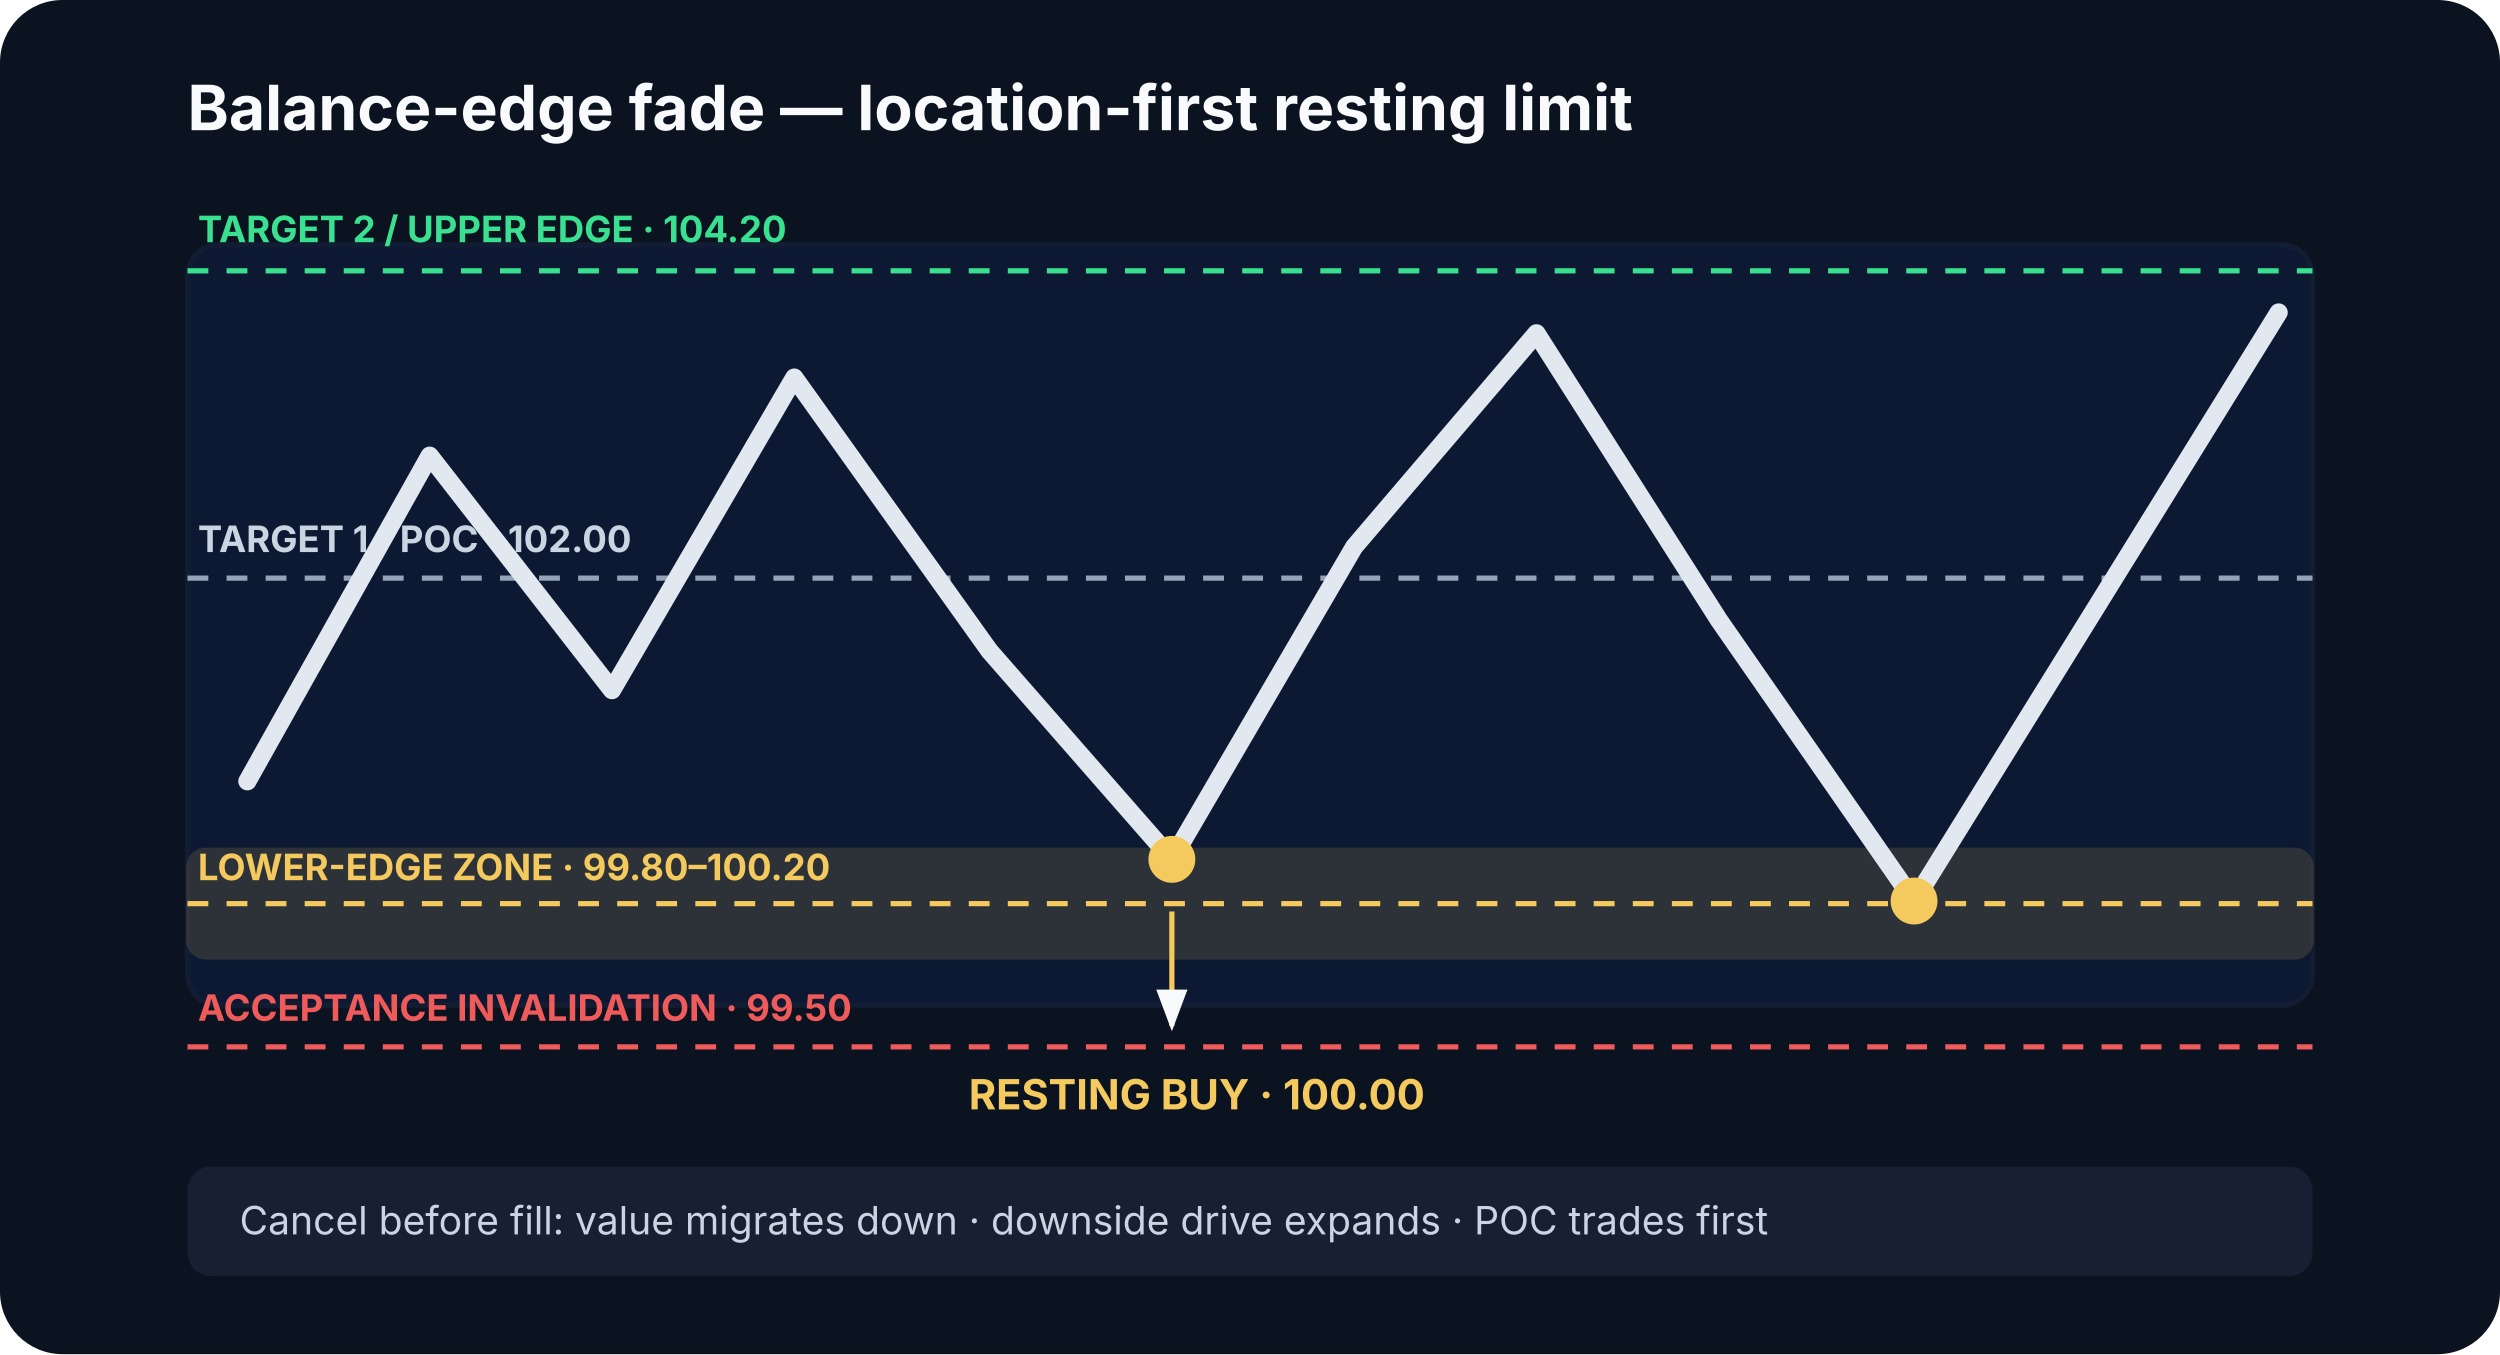
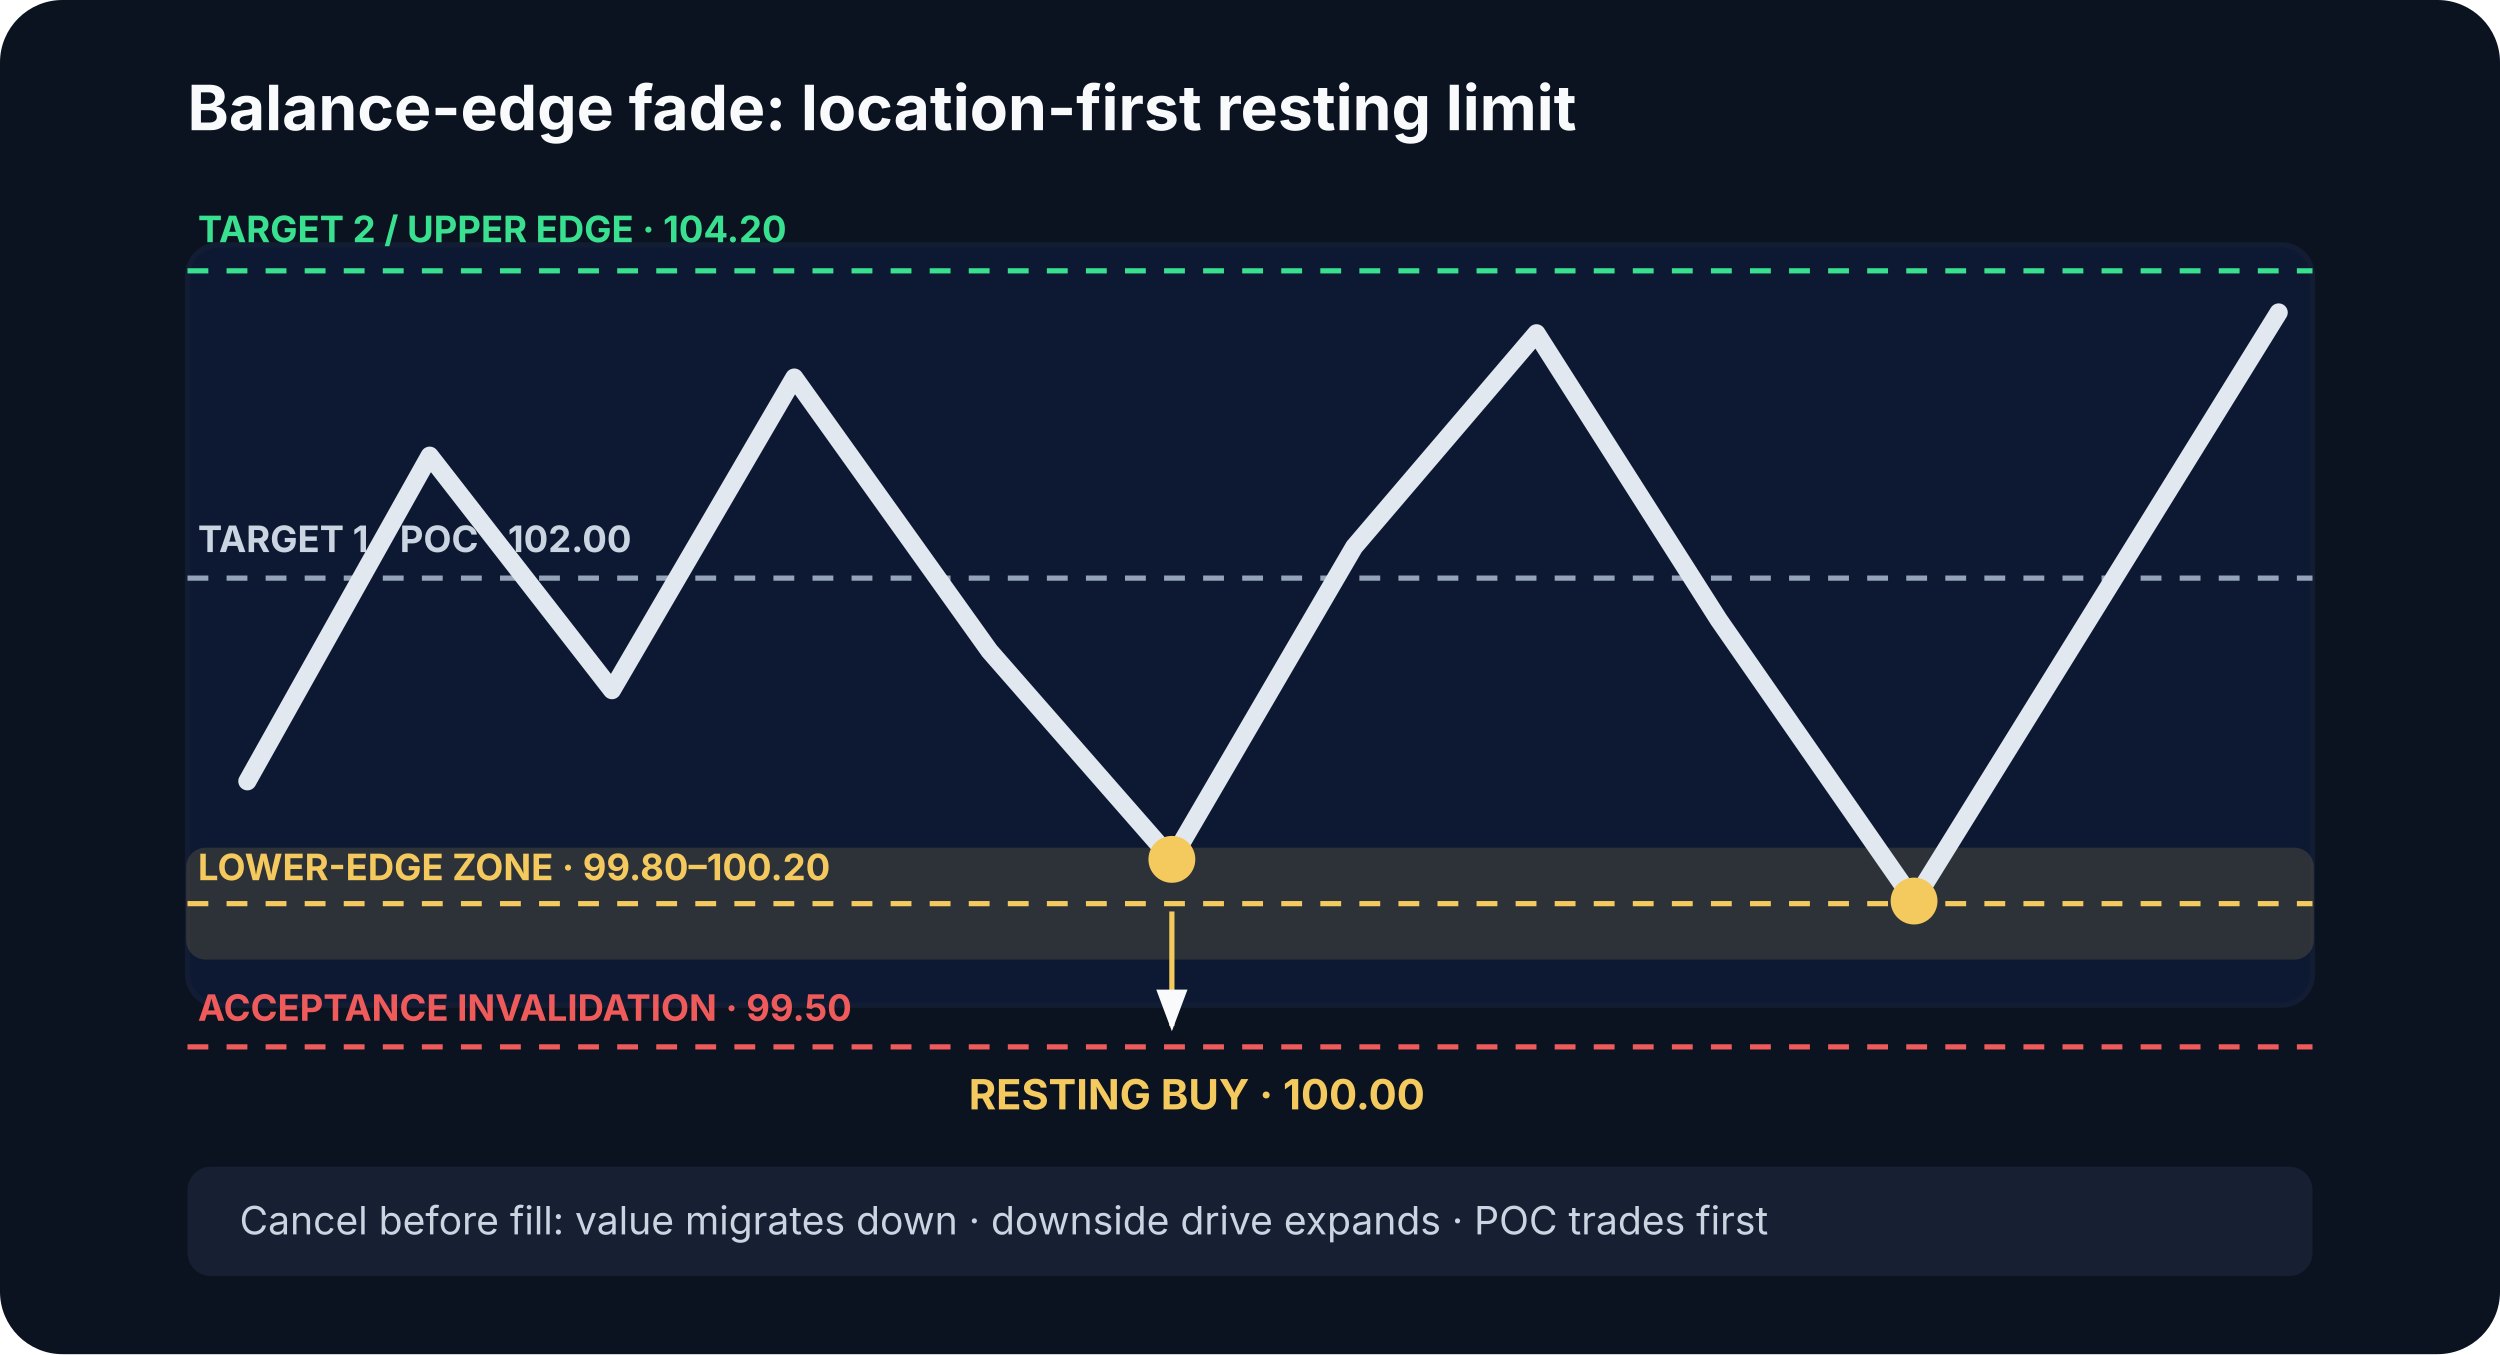
<svg xmlns="http://www.w3.org/2000/svg" viewBox="0 0 960 520" role="img" aria-labelledby="title desc">
  <defs>
    <marker id="arrow" markerWidth="9" markerHeight="9" refX="7" refY="3" orient="auto">
      <path d="M0 0L8 3L0 6Z" fill="#f8fafc" />
    </marker>
  </defs>
  <rect width="960" height="520" rx="24" fill="#0b1220" />
  <g font-family="Inter,Arial,sans-serif">
-     <text x="72" y="50" fill="#f8fafc" font-size="24" font-weight="700">Balance-edge fade — location-first resting limit</text>
+     <text x="72" y="50" fill="#f8fafc" font-size="24" font-weight="700">Balance-edge fade: location-first resting limit</text>
    <rect x="72" y="94" width="816" height="292" rx="12" fill="#2563eb" opacity=".09" stroke="#5b8cff" stroke-width="2" />
    <rect x="72" y="326" width="816" height="42" rx="7" fill="#f4c95d" opacity=".14" stroke="#f4c95d" />
    <g stroke-width="2" stroke-dasharray="8 7">
      <path d="M72 104H888" stroke="#38e08f" />
      <path d="M72 222H888" stroke="#94a3b8" />
      <path d="M72 347H888" stroke="#f4c95d" />
      <path d="M72 402H888" stroke="#ef5b5b" />
    </g>
    <g font-size="14" font-weight="700">
      <text x="76" y="93" fill="#38e08f">TARGET 2 / UPPER EDGE · 104.20</text>
      <text x="76" y="212" fill="#cbd5e1">TARGET 1 / POC · 102.00</text>
      <text x="76" y="338" fill="#f4c95d">LOWER-EDGE ZONE · 99.80–100.20</text>
      <text x="76" y="392" fill="#ef5b5b">ACCEPTANCE INVALIDATION · 99.50</text>
    </g>
    <path d="M95 300L165 175L235 265L305 145L380 250L450 330L520 210L590 128L660 238L735 346L810 225L875 120" fill="none" stroke="#e2e8f0" stroke-width="7" stroke-linecap="round" stroke-linejoin="round" />
    <circle cx="450" cy="330" r="9" fill="#f4c95d" />
    <circle cx="735" cy="346" r="9" fill="#f4c95d" />
    <path d="M450 350V394" stroke="#f4c95d" stroke-width="2" marker-end="url(#arrow)" />
    <text x="372" y="426" fill="#f4c95d" font-size="16" font-weight="700">RESTING BUY · 100.00</text>
    <rect x="72" y="448" width="816" height="42" rx="9" fill="#172033" />
    <text x="92" y="474" fill="#cbd5e1" font-size="15">Cancel before fill: value migrates down · downside drive expands · POC trades first</text>
  </g>
</svg>
